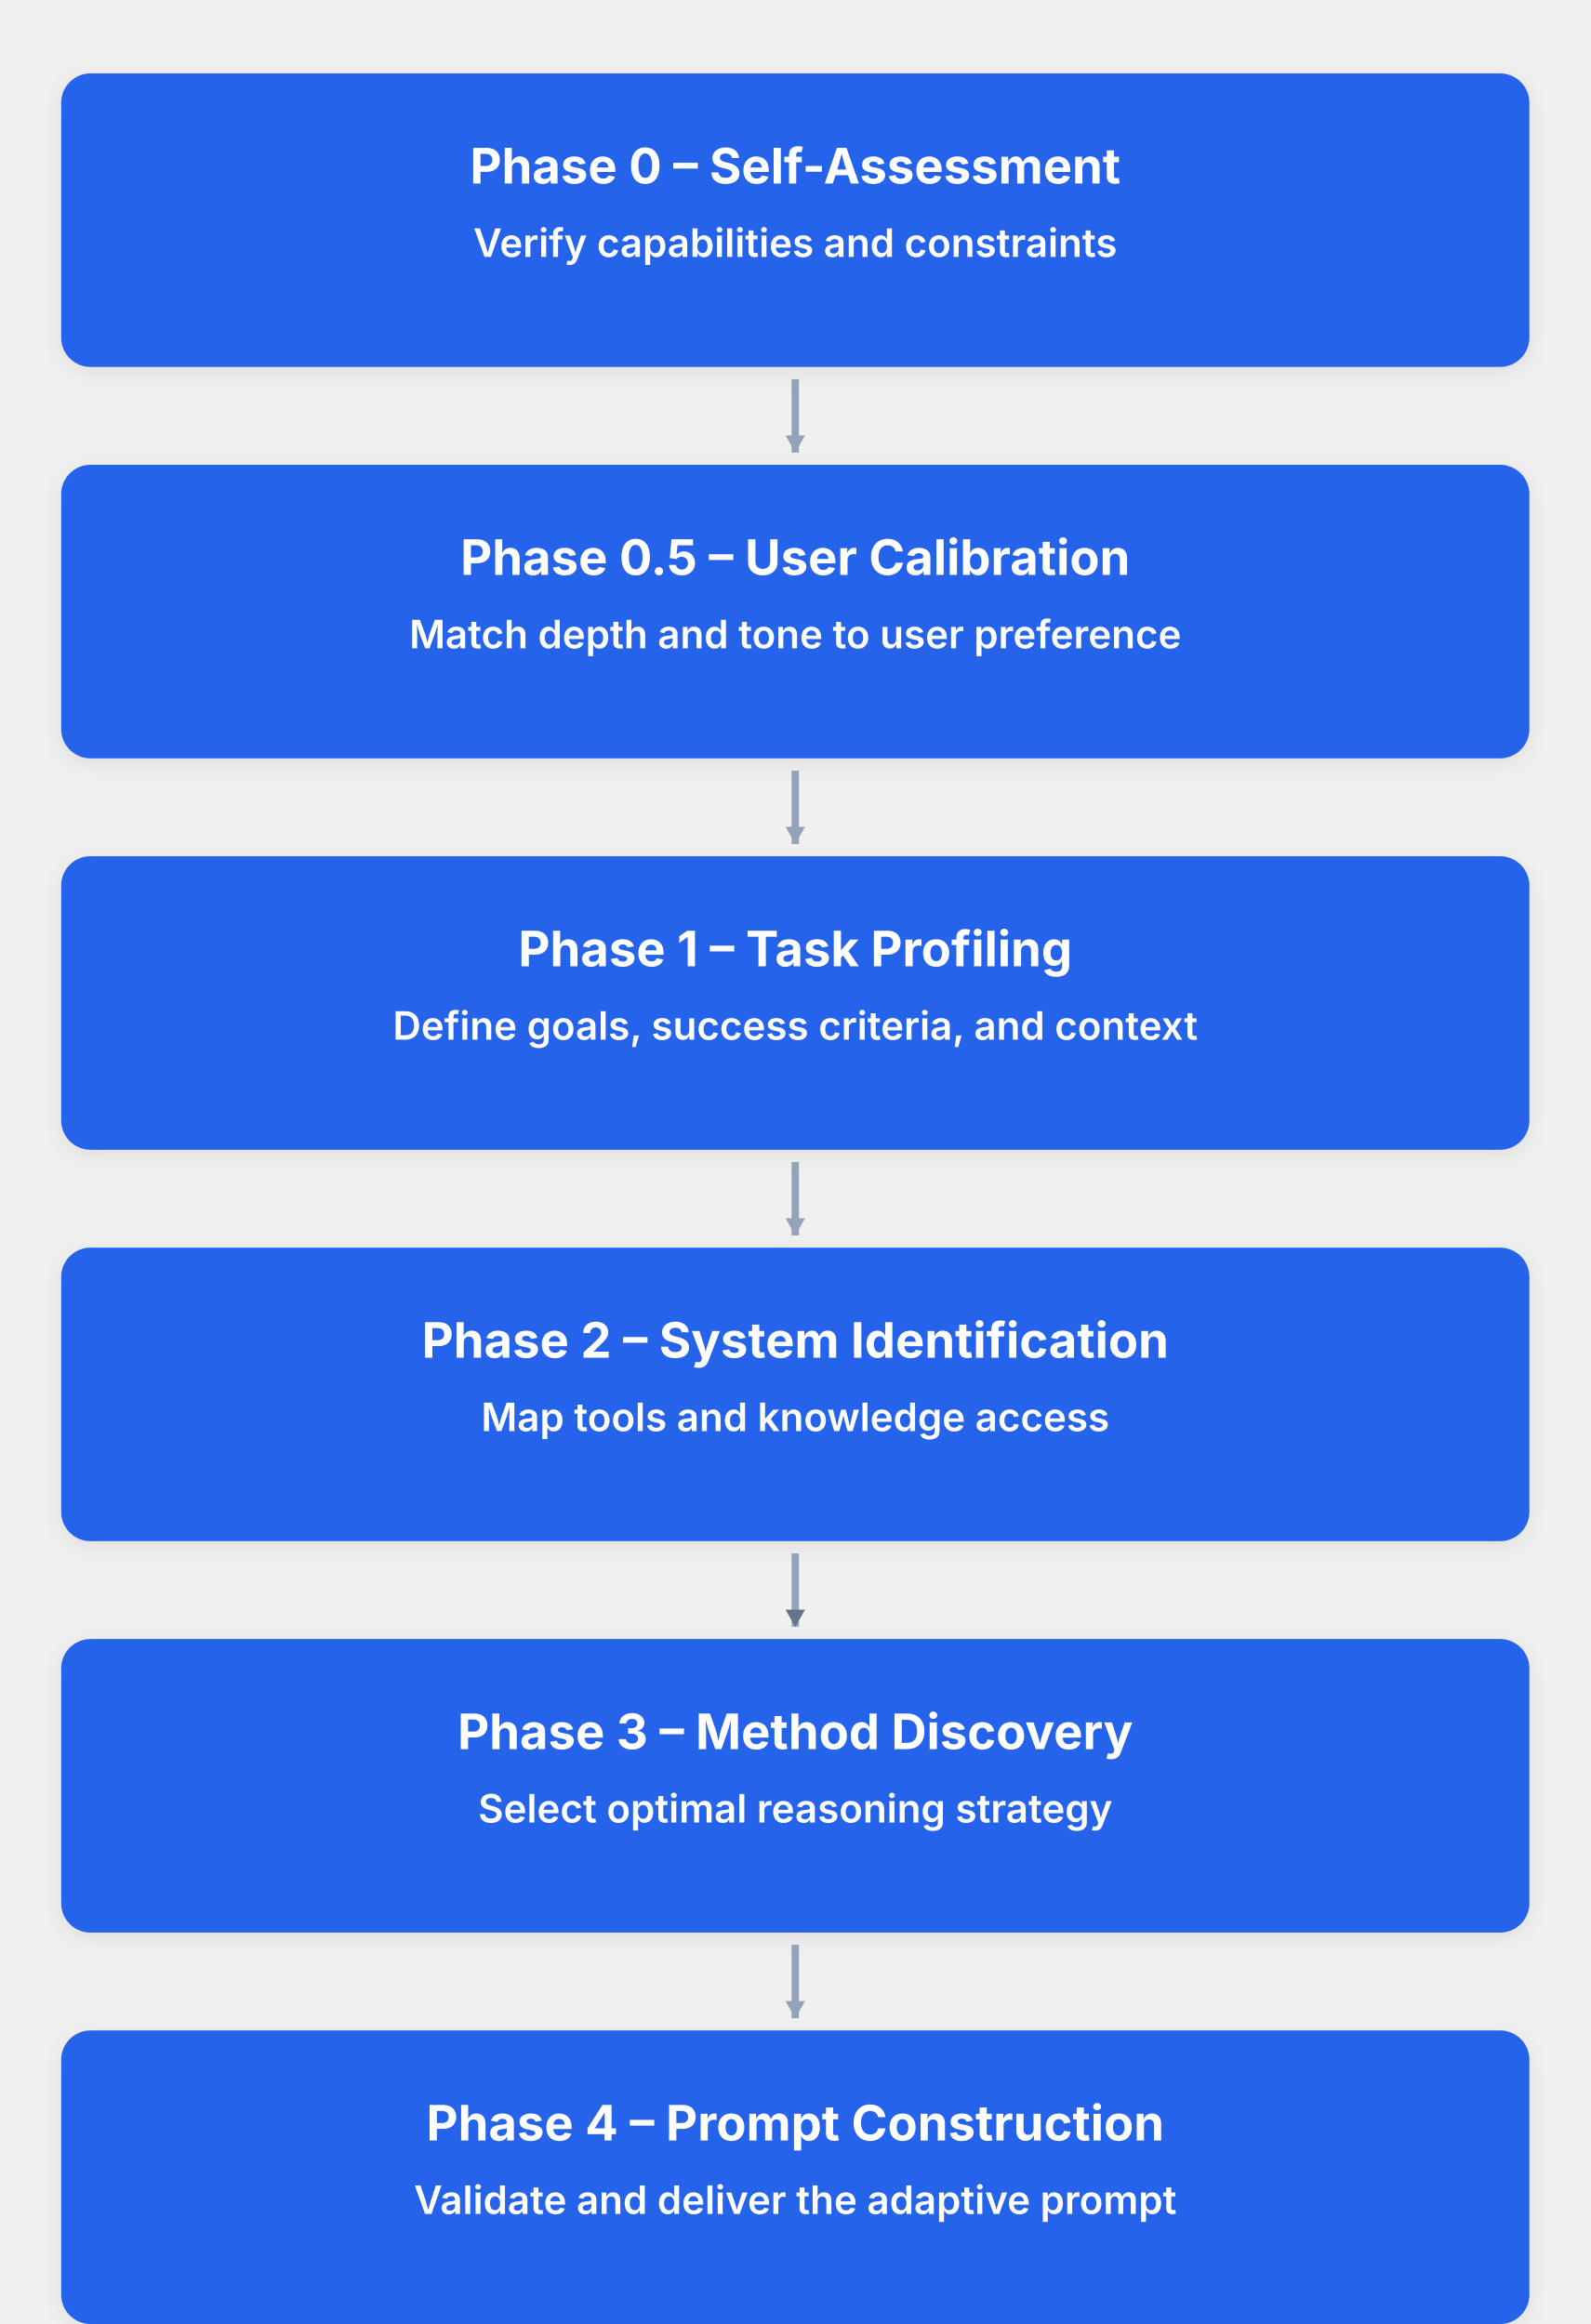
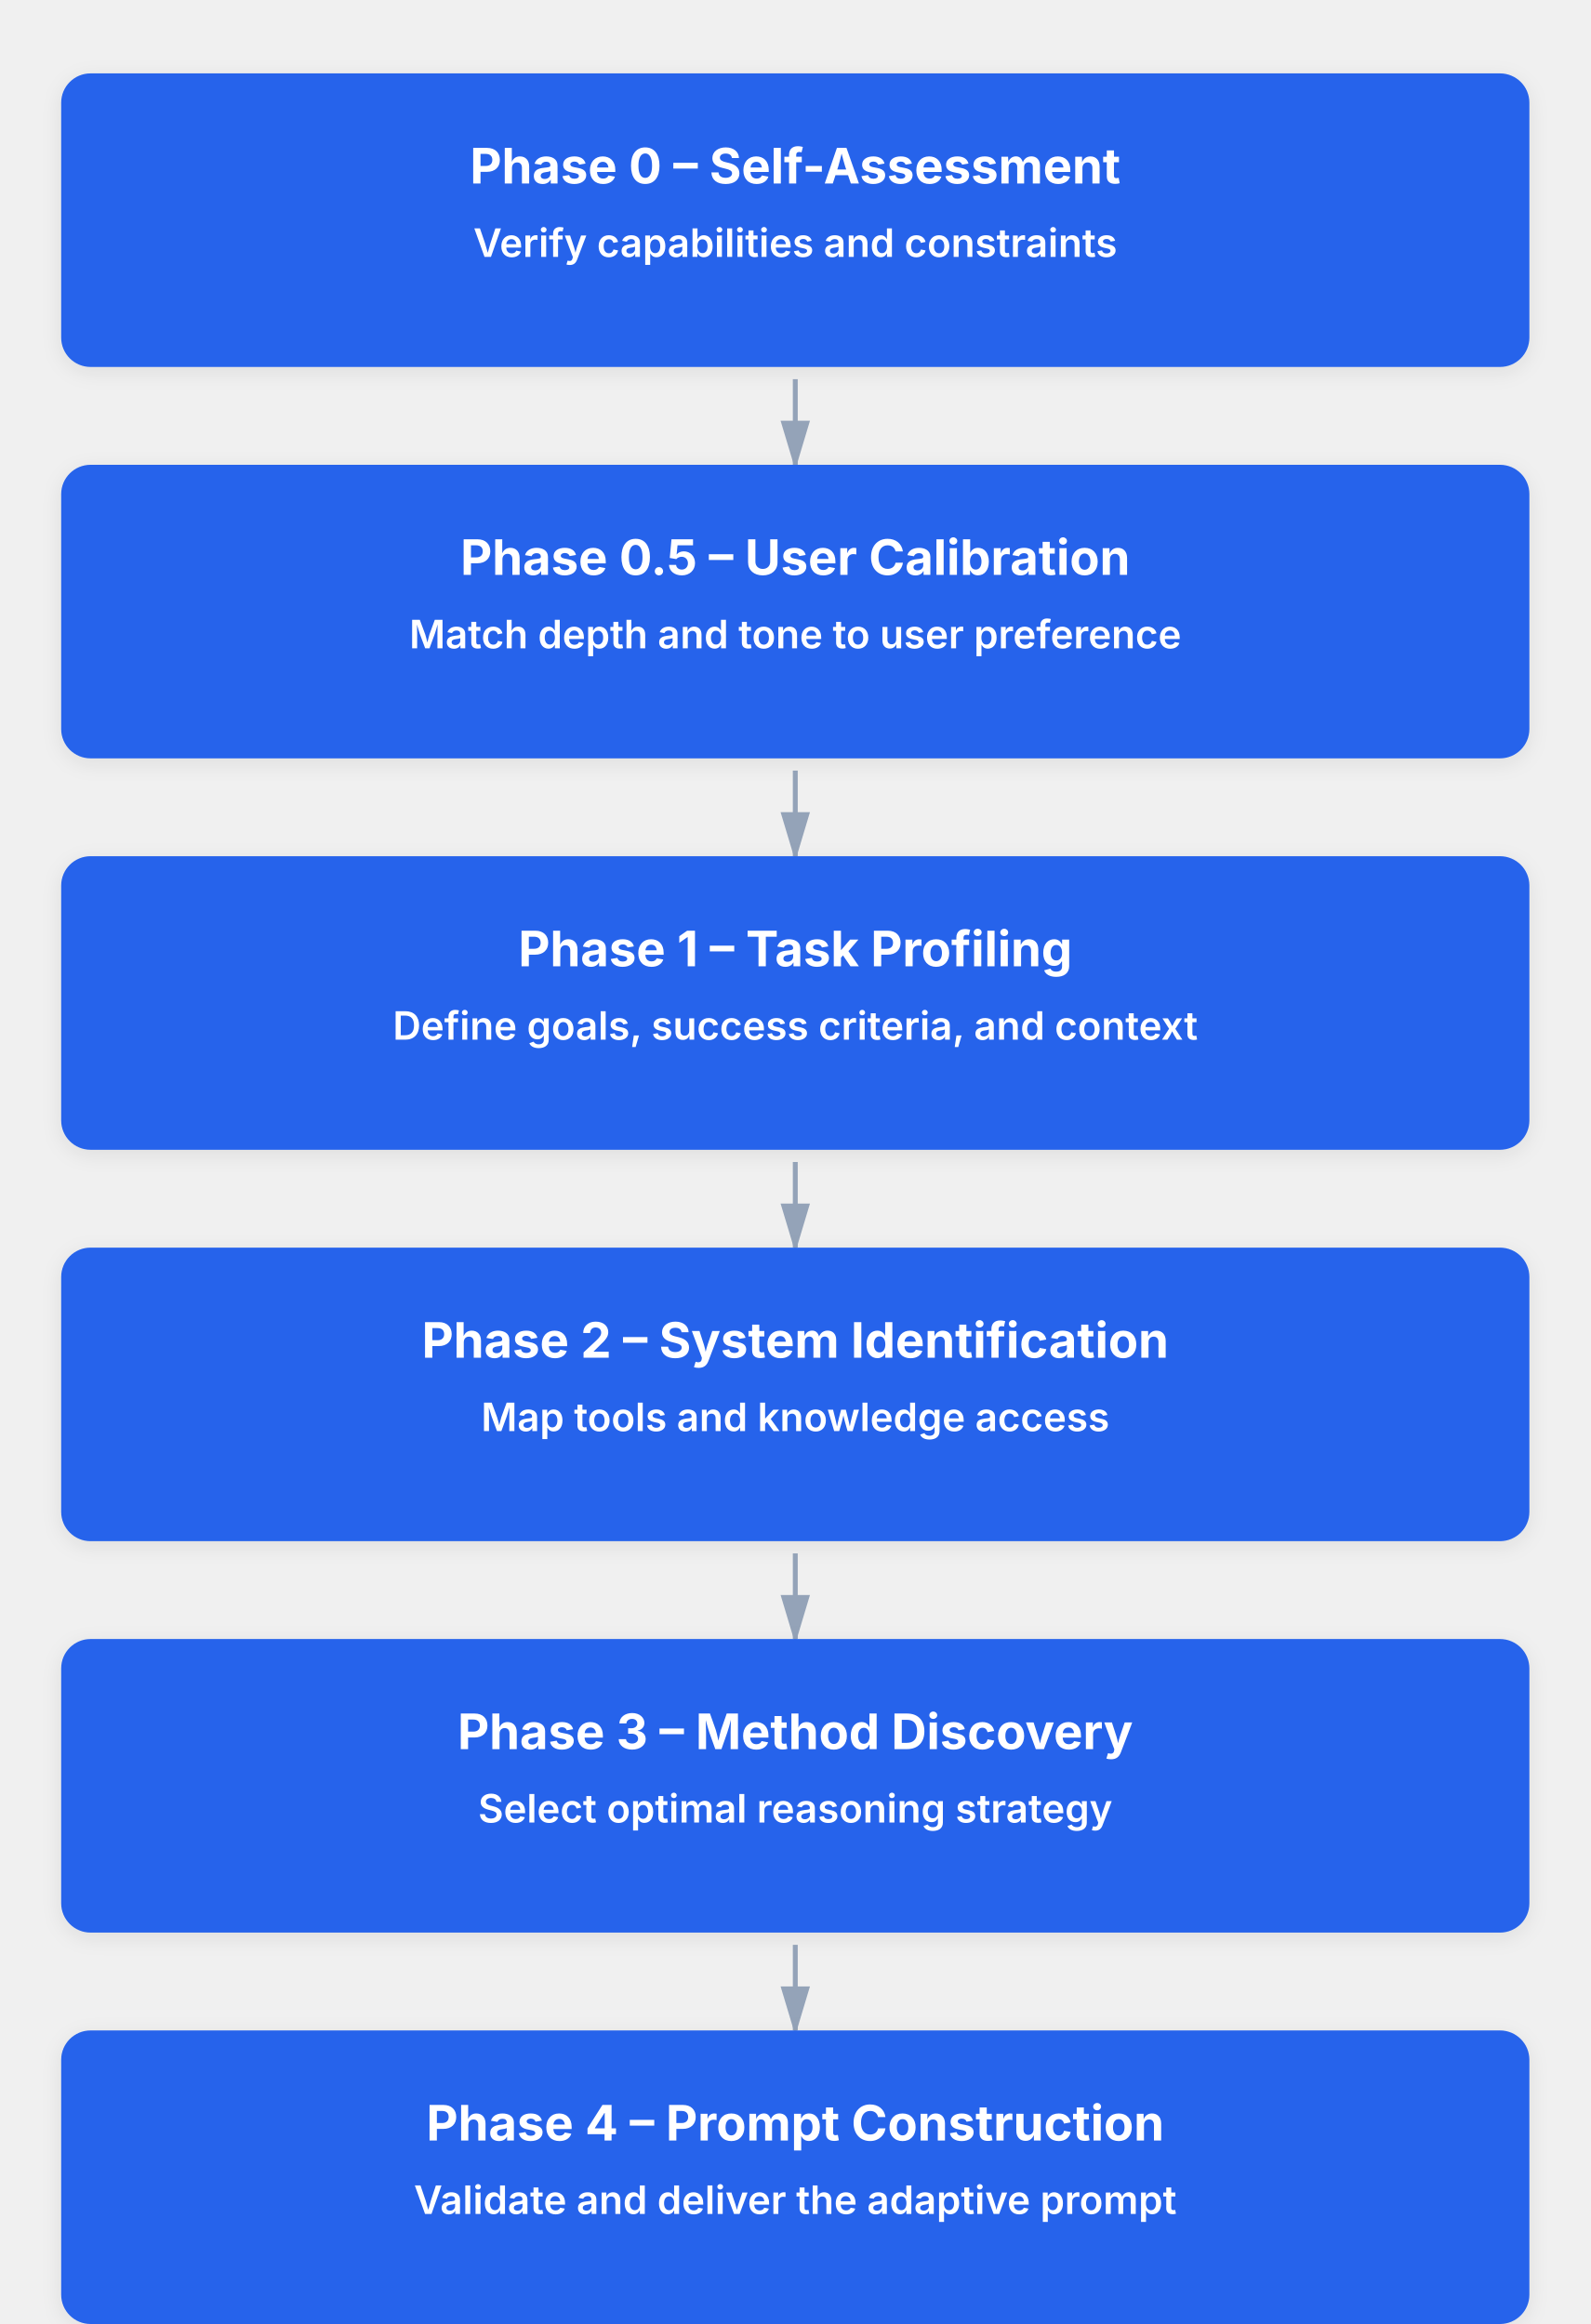
<svg xmlns="http://www.w3.org/2000/svg" width="650" height="950" viewBox="0 0 650 950">
  <defs>
    <filter id="shadow-light">
      <feDropShadow dx="0" dy="2" stdDeviation="4" flood-opacity="0.08" />
    </filter>
+     <marker id="arrowhead-light" markerWidth="10" markerHeight="10" refX="9" refY="3" orient="auto">
+       <polygon points="0 0, 10 3, 0 6" fill="#94A3B8" />
+     </marker>
  </defs>
  <rect x="25" y="30" width="600" height="120" rx="12" fill="#2563EB" filter="url(#shadow-light)" />
  <text x="325" y="75" text-anchor="middle" font-family="Inter, system-ui, sans-serif" font-weight="700" font-size="20" fill="#FFFFFF">Phase 0 – Self-Assessment</text>
  <text x="325" y="105" text-anchor="middle" font-family="Inter, system-ui, sans-serif" font-weight="600" font-size="16" fill="#FFFFFF">Verify capabilities and constraints</text>
-   <path d="M 325 155 L 325 185" stroke="#94A3B8" stroke-width="3" fill="none" />
-   <polygon points="325,185 321,178 329,178" fill="#94A3B8" />
+   <line x1="325" y1="155" x2="325" y2="190" stroke="#94A3B8" stroke-width="2" marker-end="url(#arrowhead-light)" />
  <rect x="25" y="190" width="600" height="120" rx="12" fill="#2563EB" filter="url(#shadow-light)" />
  <text x="325" y="235" text-anchor="middle" font-family="Inter, system-ui, sans-serif" font-weight="700" font-size="20" fill="#FFFFFF">Phase 0.5 – User Calibration</text>
  <text x="325" y="265" text-anchor="middle" font-family="Inter, system-ui, sans-serif" font-weight="600" font-size="16" fill="#FFFFFF">Match depth and tone to user preference</text>
-   <path d="M 325 315 L 325 345" stroke="#94A3B8" stroke-width="3" fill="none" />
-   <polygon points="325,345 321,338 329,338" fill="#94A3B8" />
+   <line x1="325" y1="315" x2="325" y2="350" stroke="#94A3B8" stroke-width="2" marker-end="url(#arrowhead-light)" />
  <rect x="25" y="350" width="600" height="120" rx="12" fill="#2563EB" filter="url(#shadow-light)" />
  <text x="325" y="395" text-anchor="middle" font-family="Inter, system-ui, sans-serif" font-weight="700" font-size="20" fill="#FFFFFF">Phase 1 – Task Profiling</text>
  <text x="325" y="425" text-anchor="middle" font-family="Inter, system-ui, sans-serif" font-weight="600" font-size="16" fill="#FFFFFF">Define goals, success criteria, and context</text>
-   <path d="M 325 475 L 325 505" stroke="#94A3B8" stroke-width="3" fill="none" />
-   <polygon points="325,505 321,498 329,498" fill="#94A3B8" />
+   <line x1="325" y1="475" x2="325" y2="510" stroke="#94A3B8" stroke-width="2" marker-end="url(#arrowhead-light)" />
  <rect x="25" y="510" width="600" height="120" rx="12" fill="#2563EB" filter="url(#shadow-light)" />
  <text x="325" y="555" text-anchor="middle" font-family="Inter, system-ui, sans-serif" font-weight="700" font-size="20" fill="#FFFFFF">Phase 2 – System Identification</text>
  <text x="325" y="585" text-anchor="middle" font-family="Inter, system-ui, sans-serif" font-weight="600" font-size="16" fill="#FFFFFF">Map tools and knowledge access</text>
-   <path d="M 325 635 L 325 665" stroke="#94A3B8" stroke-width="3" fill="none" />
-   <polygon points="325,665 321,658 329,658" fill="#64748B" />
+   <line x1="325" y1="635" x2="325" y2="670" stroke="#94A3B8" stroke-width="2" marker-end="url(#arrowhead-light)" />
  <rect x="25" y="670" width="600" height="120" rx="12" fill="#2563EB" filter="url(#shadow-light)" />
  <text x="325" y="715" text-anchor="middle" font-family="Inter, system-ui, sans-serif" font-weight="700" font-size="20" fill="#FFFFFF">Phase 3 – Method Discovery</text>
  <text x="325" y="745" text-anchor="middle" font-family="Inter, system-ui, sans-serif" font-weight="600" font-size="16" fill="#FFFFFF">Select optimal reasoning strategy</text>
-   <path d="M 325 795 L 325 825" stroke="#94A3B8" stroke-width="3" fill="none" />
-   <polygon points="325,825 321,818 329,818" fill="#94A3B8" />
+   <line x1="325" y1="795" x2="325" y2="830" stroke="#94A3B8" stroke-width="2" marker-end="url(#arrowhead-light)" />
  <rect x="25" y="830" width="600" height="120" rx="12" fill="#2563EB" filter="url(#shadow-light)" />
  <text x="325" y="875" text-anchor="middle" font-family="Inter, system-ui, sans-serif" font-weight="700" font-size="20" fill="#FFFFFF">Phase 4 – Prompt Construction</text>
  <text x="325" y="905" text-anchor="middle" font-family="Inter, system-ui, sans-serif" font-weight="600" font-size="16" fill="#FFFFFF">Validate and deliver the adaptive prompt</text>
</svg>
